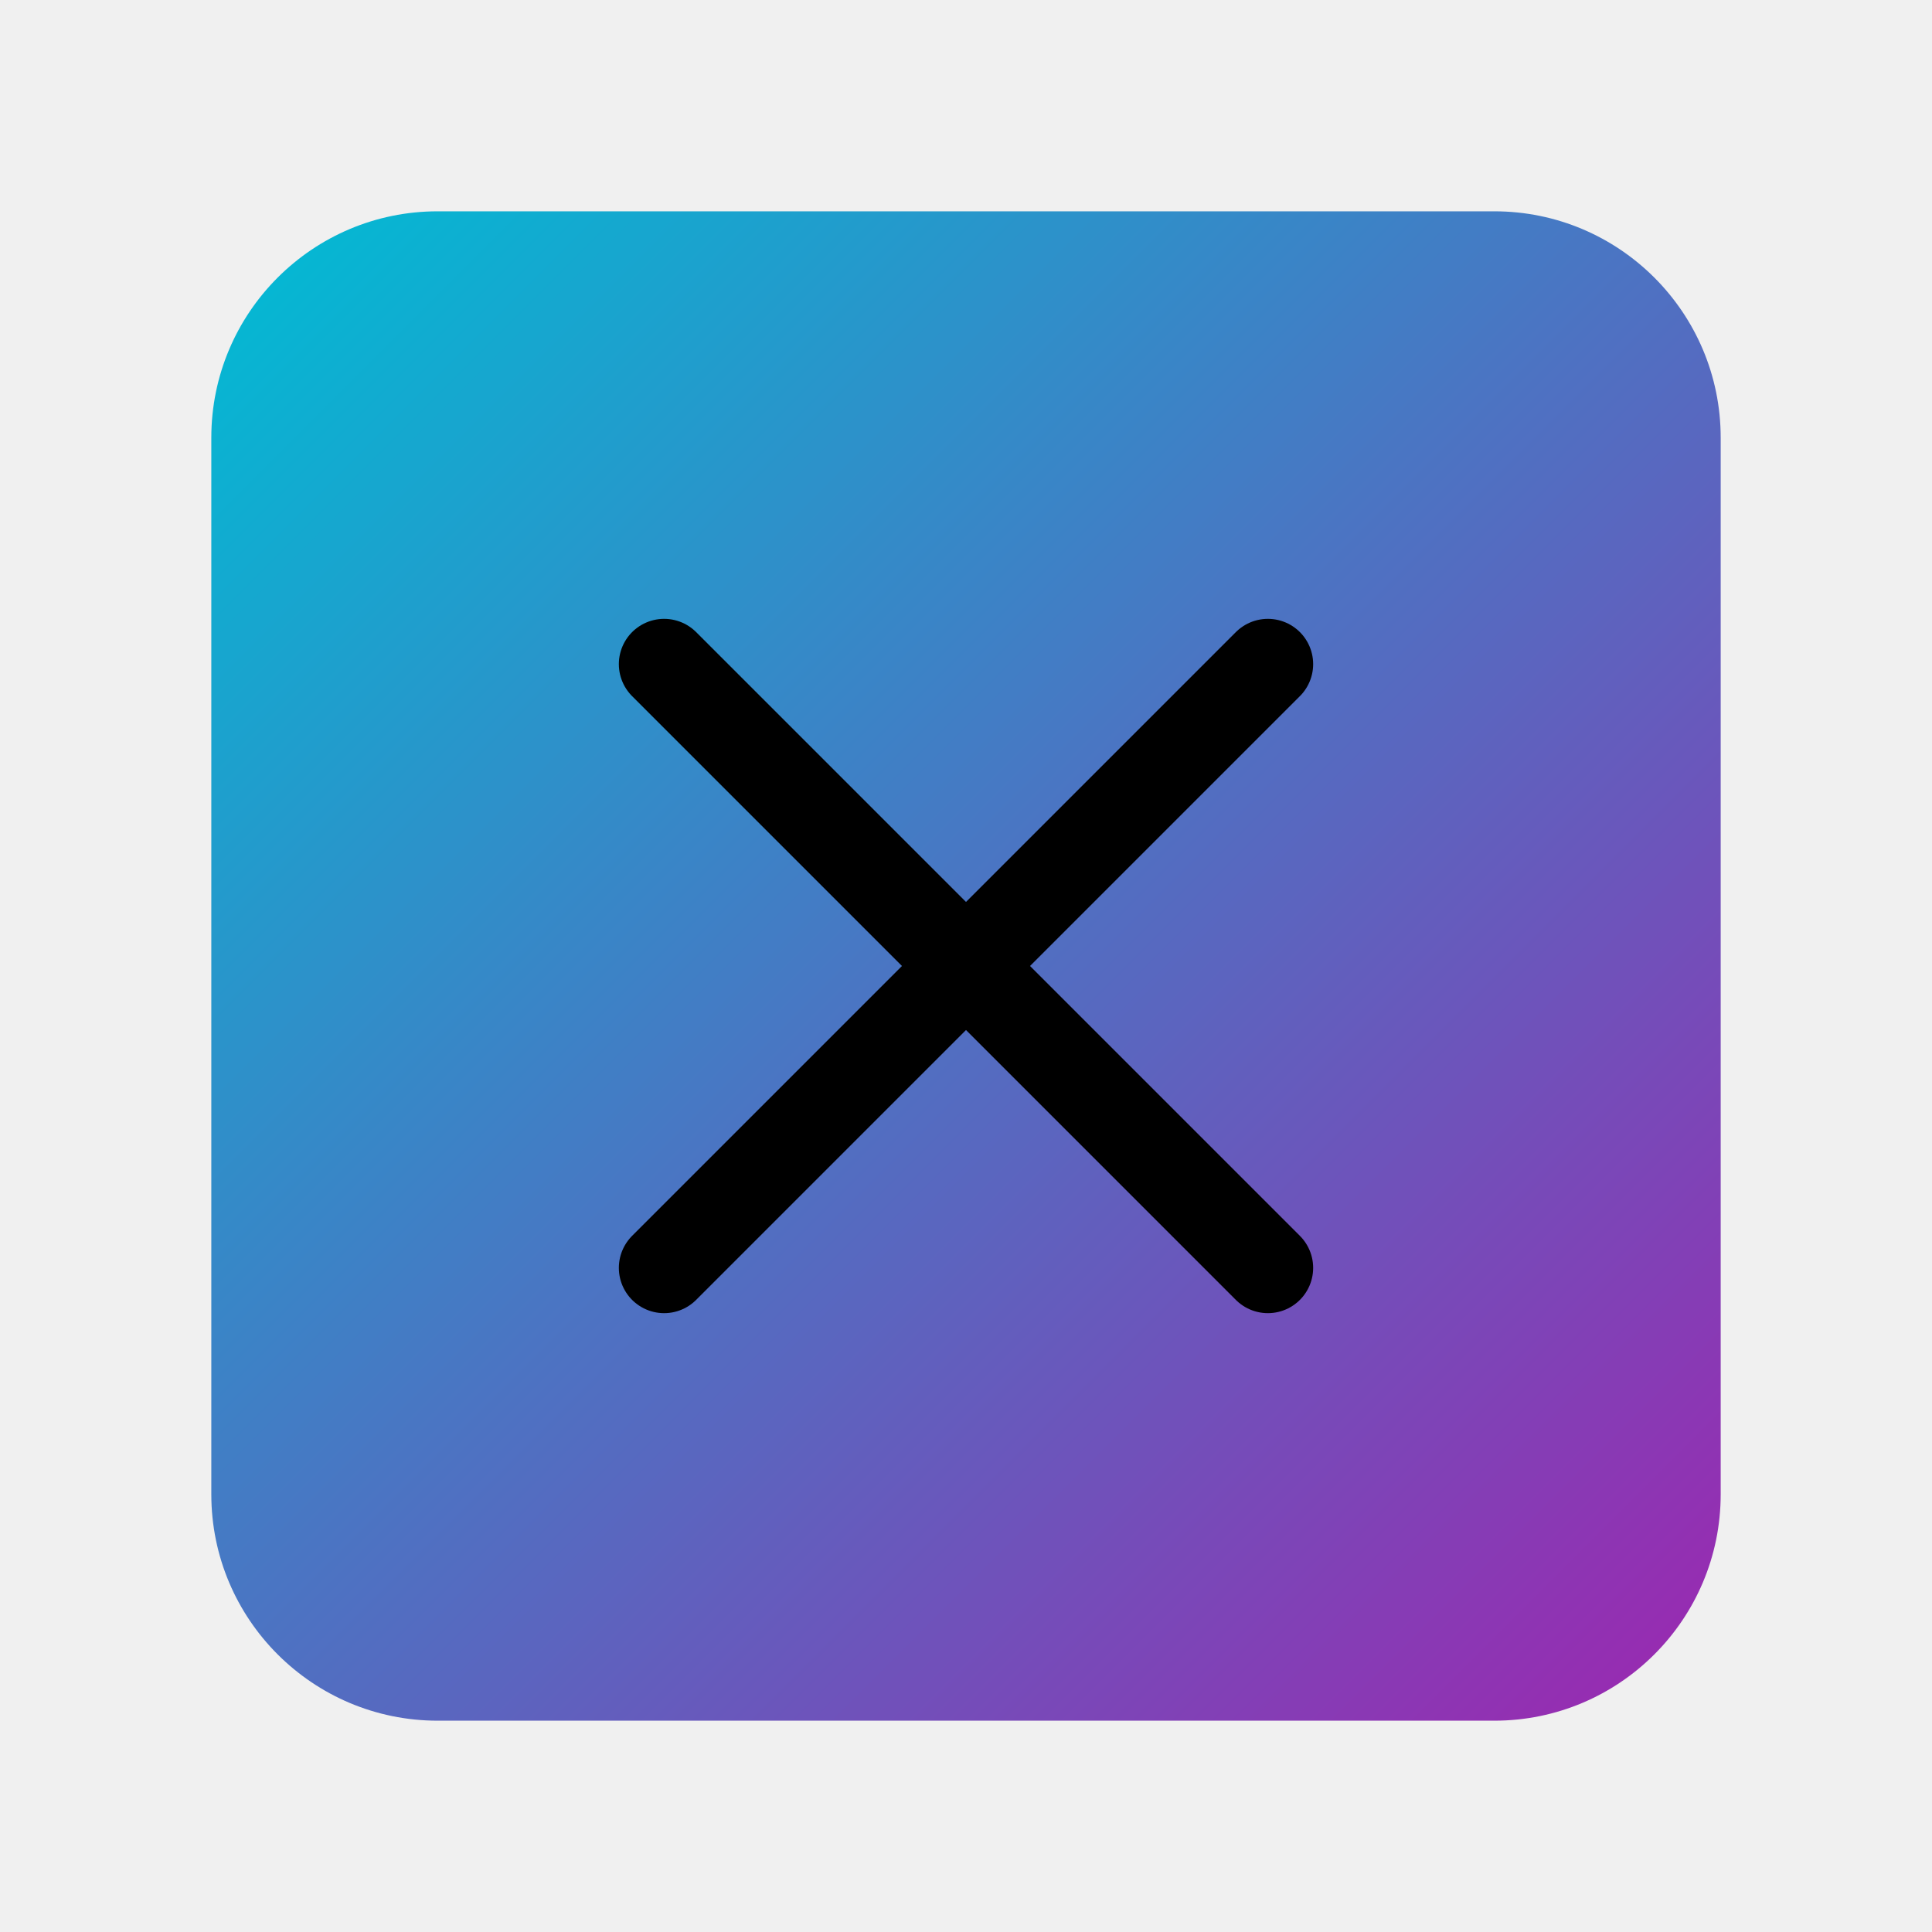
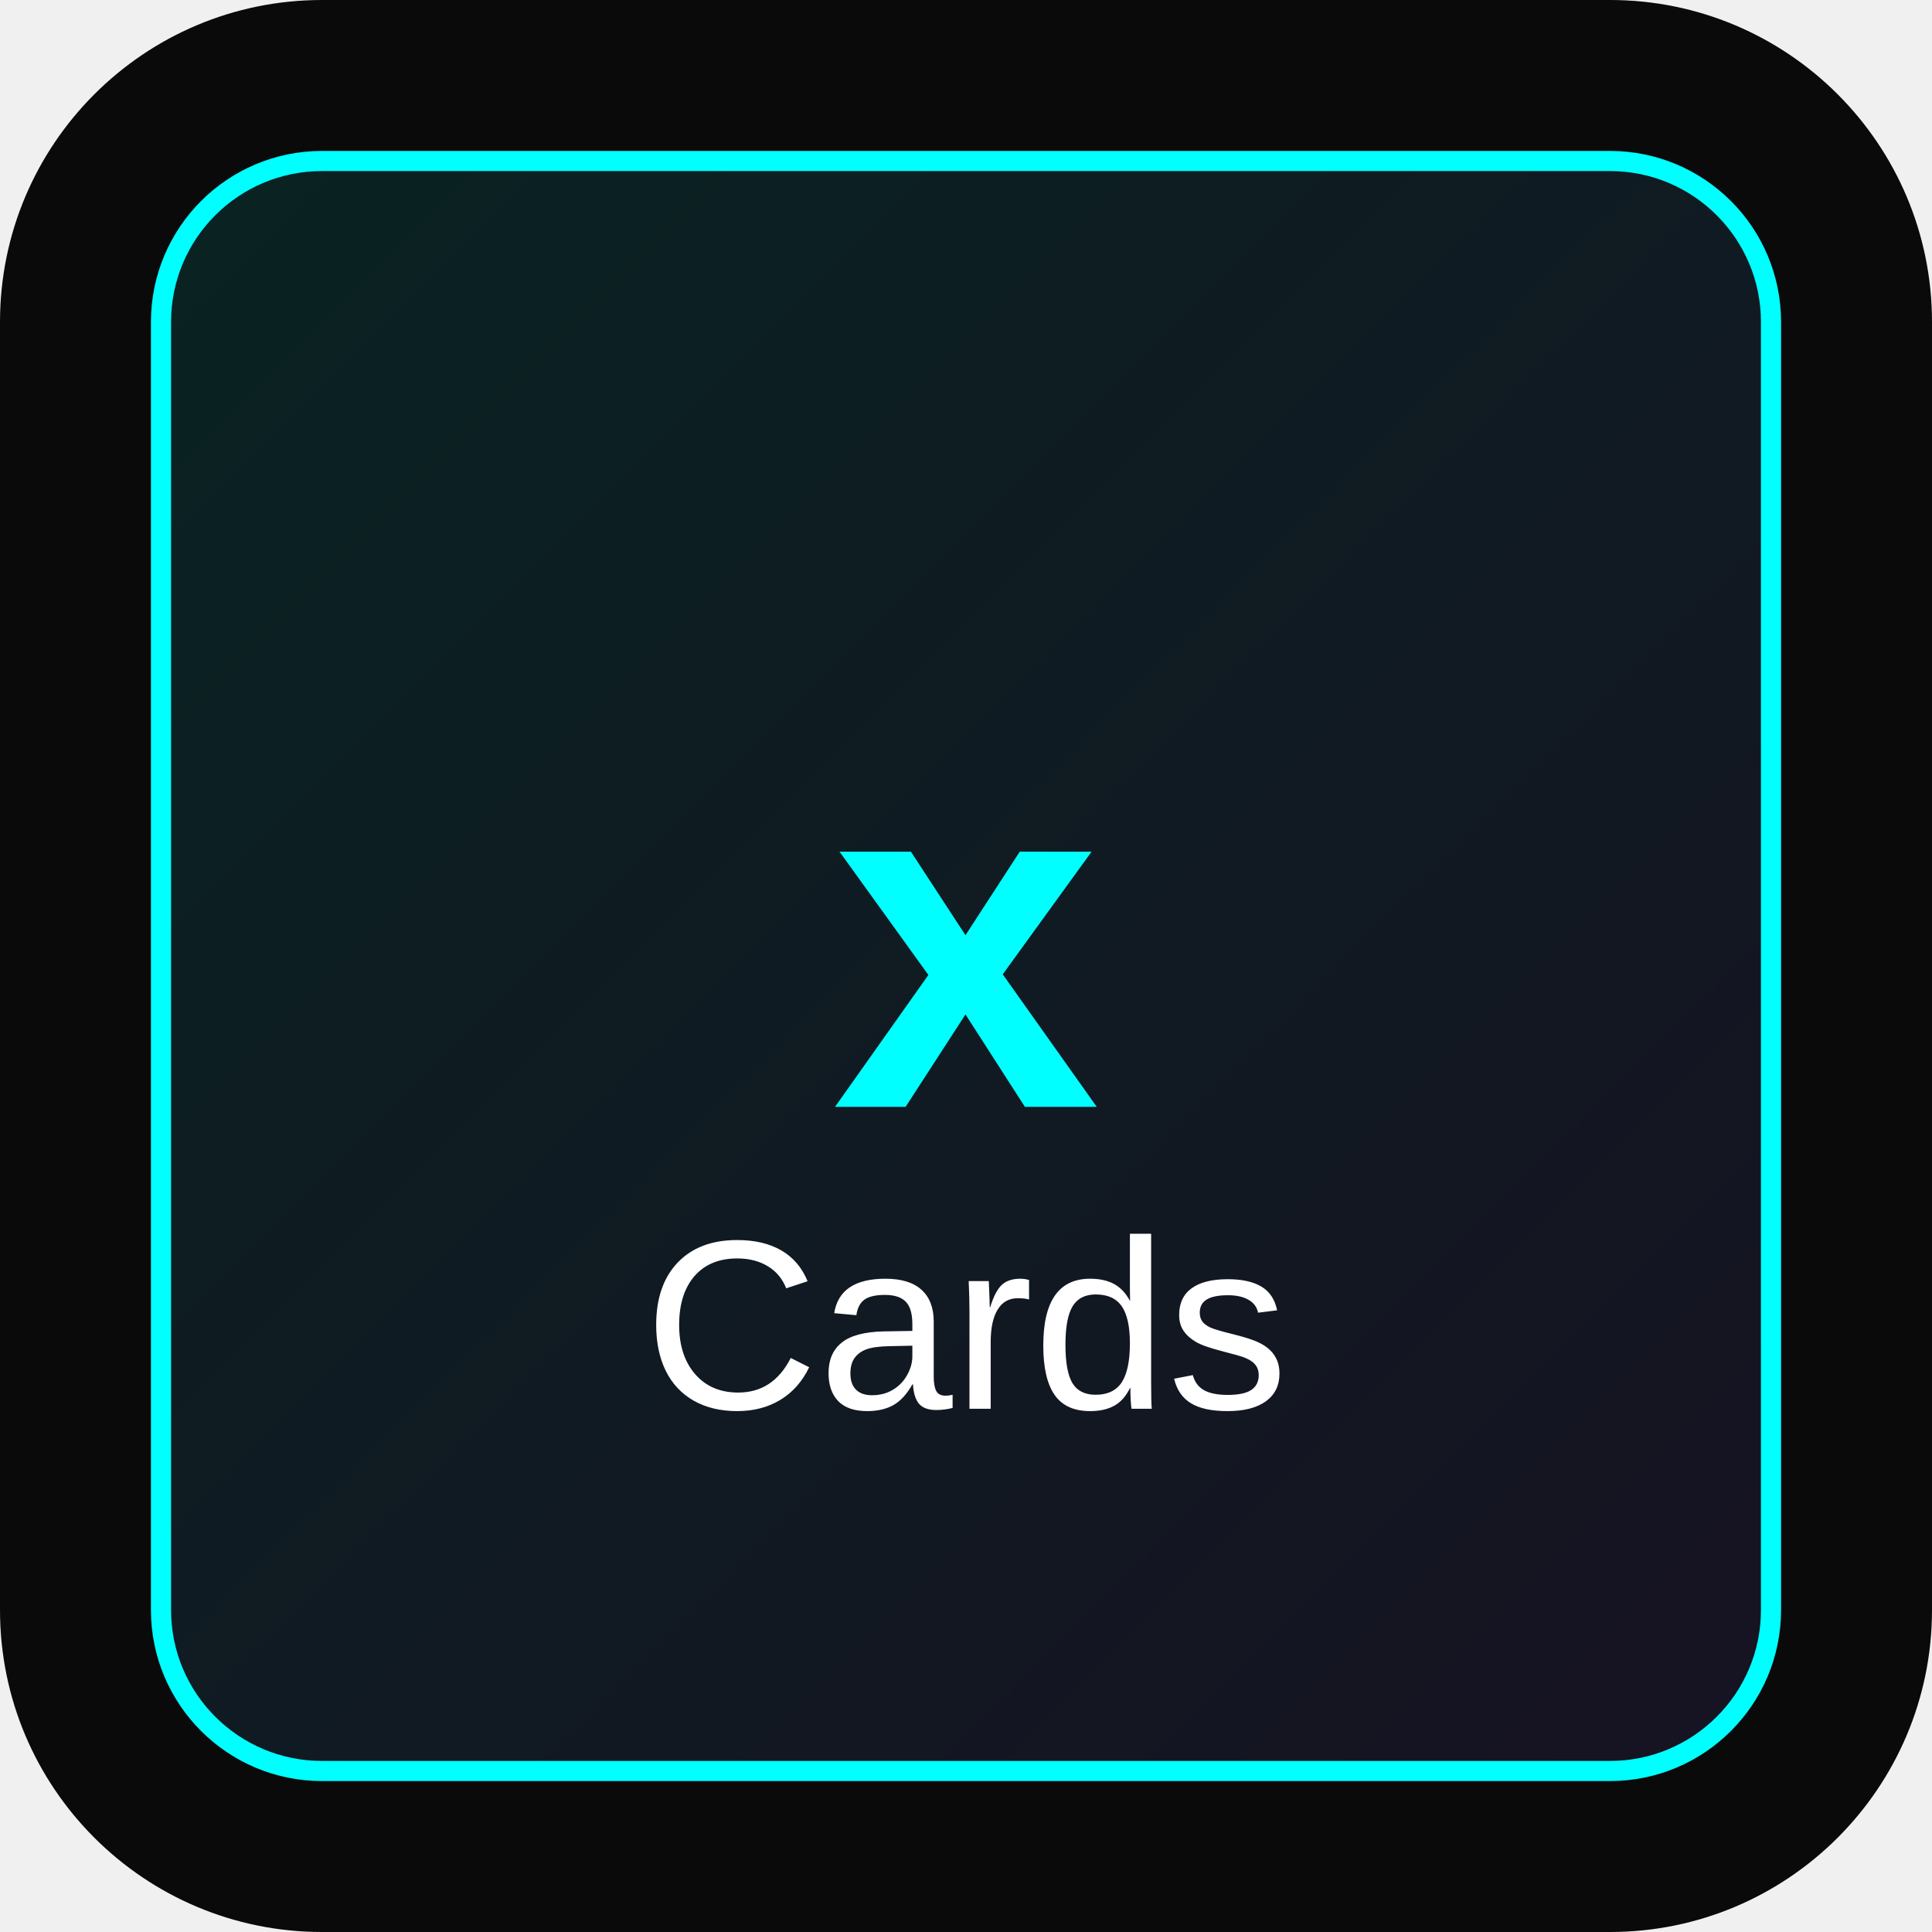
- <svg xmlns="http://www.w3.org/2000/svg" width="512" height="512" viewBox="0 0 512 512">
+ <svg xmlns="http://www.w3.org/2000/svg" width="192" height="192" viewBox="0 0 192 192" fill="none">
+   <rect width="192" height="192" rx="32" fill="#0a0a0a" />
+   <rect x="16" y="16" width="160" height="160" rx="16" fill="url(#gradient)" stroke="#00ffff" stroke-width="2" />
+   <text x="96" y="110" text-anchor="middle" fill="#00ffff" font-family="Arial, sans-serif" font-size="48" font-weight="bold">x</text>
+   <text x="96" y="140" text-anchor="middle" fill="#ffffff" font-family="Arial, sans-serif" font-size="24">Cards</text>
  <defs>
-     <linearGradient id="backgroundGradient" x1="0%" y1="0%" x2="100%" y2="100%">
-       <stop offset="0%" style="stop-color:#00bcd4;stop-opacity:1" />
-       <stop offset="100%" style="stop-color:#9c27b0;stop-opacity:1" />
+     <linearGradient id="gradient" x1="0%" y1="0%" x2="100%" y2="100%">
+       <stop offset="0%" style="stop-color:#00ffff;stop-opacity:0.1" />
+       <stop offset="100%" style="stop-color:#8b5cf6;stop-opacity:0.1" />
    </linearGradient>
  </defs>
-   <rect x="56" y="56" width="400" height="400" rx="60" ry="60" fill="url(#backgroundGradient)" />
-   <g stroke="#000000" stroke-width="24" stroke-linecap="round">
-     <line x1="176" y1="176" x2="336" y2="336" />
-     <line x1="336" y1="176" x2="176" y2="336" />
-   </g>
</svg>
